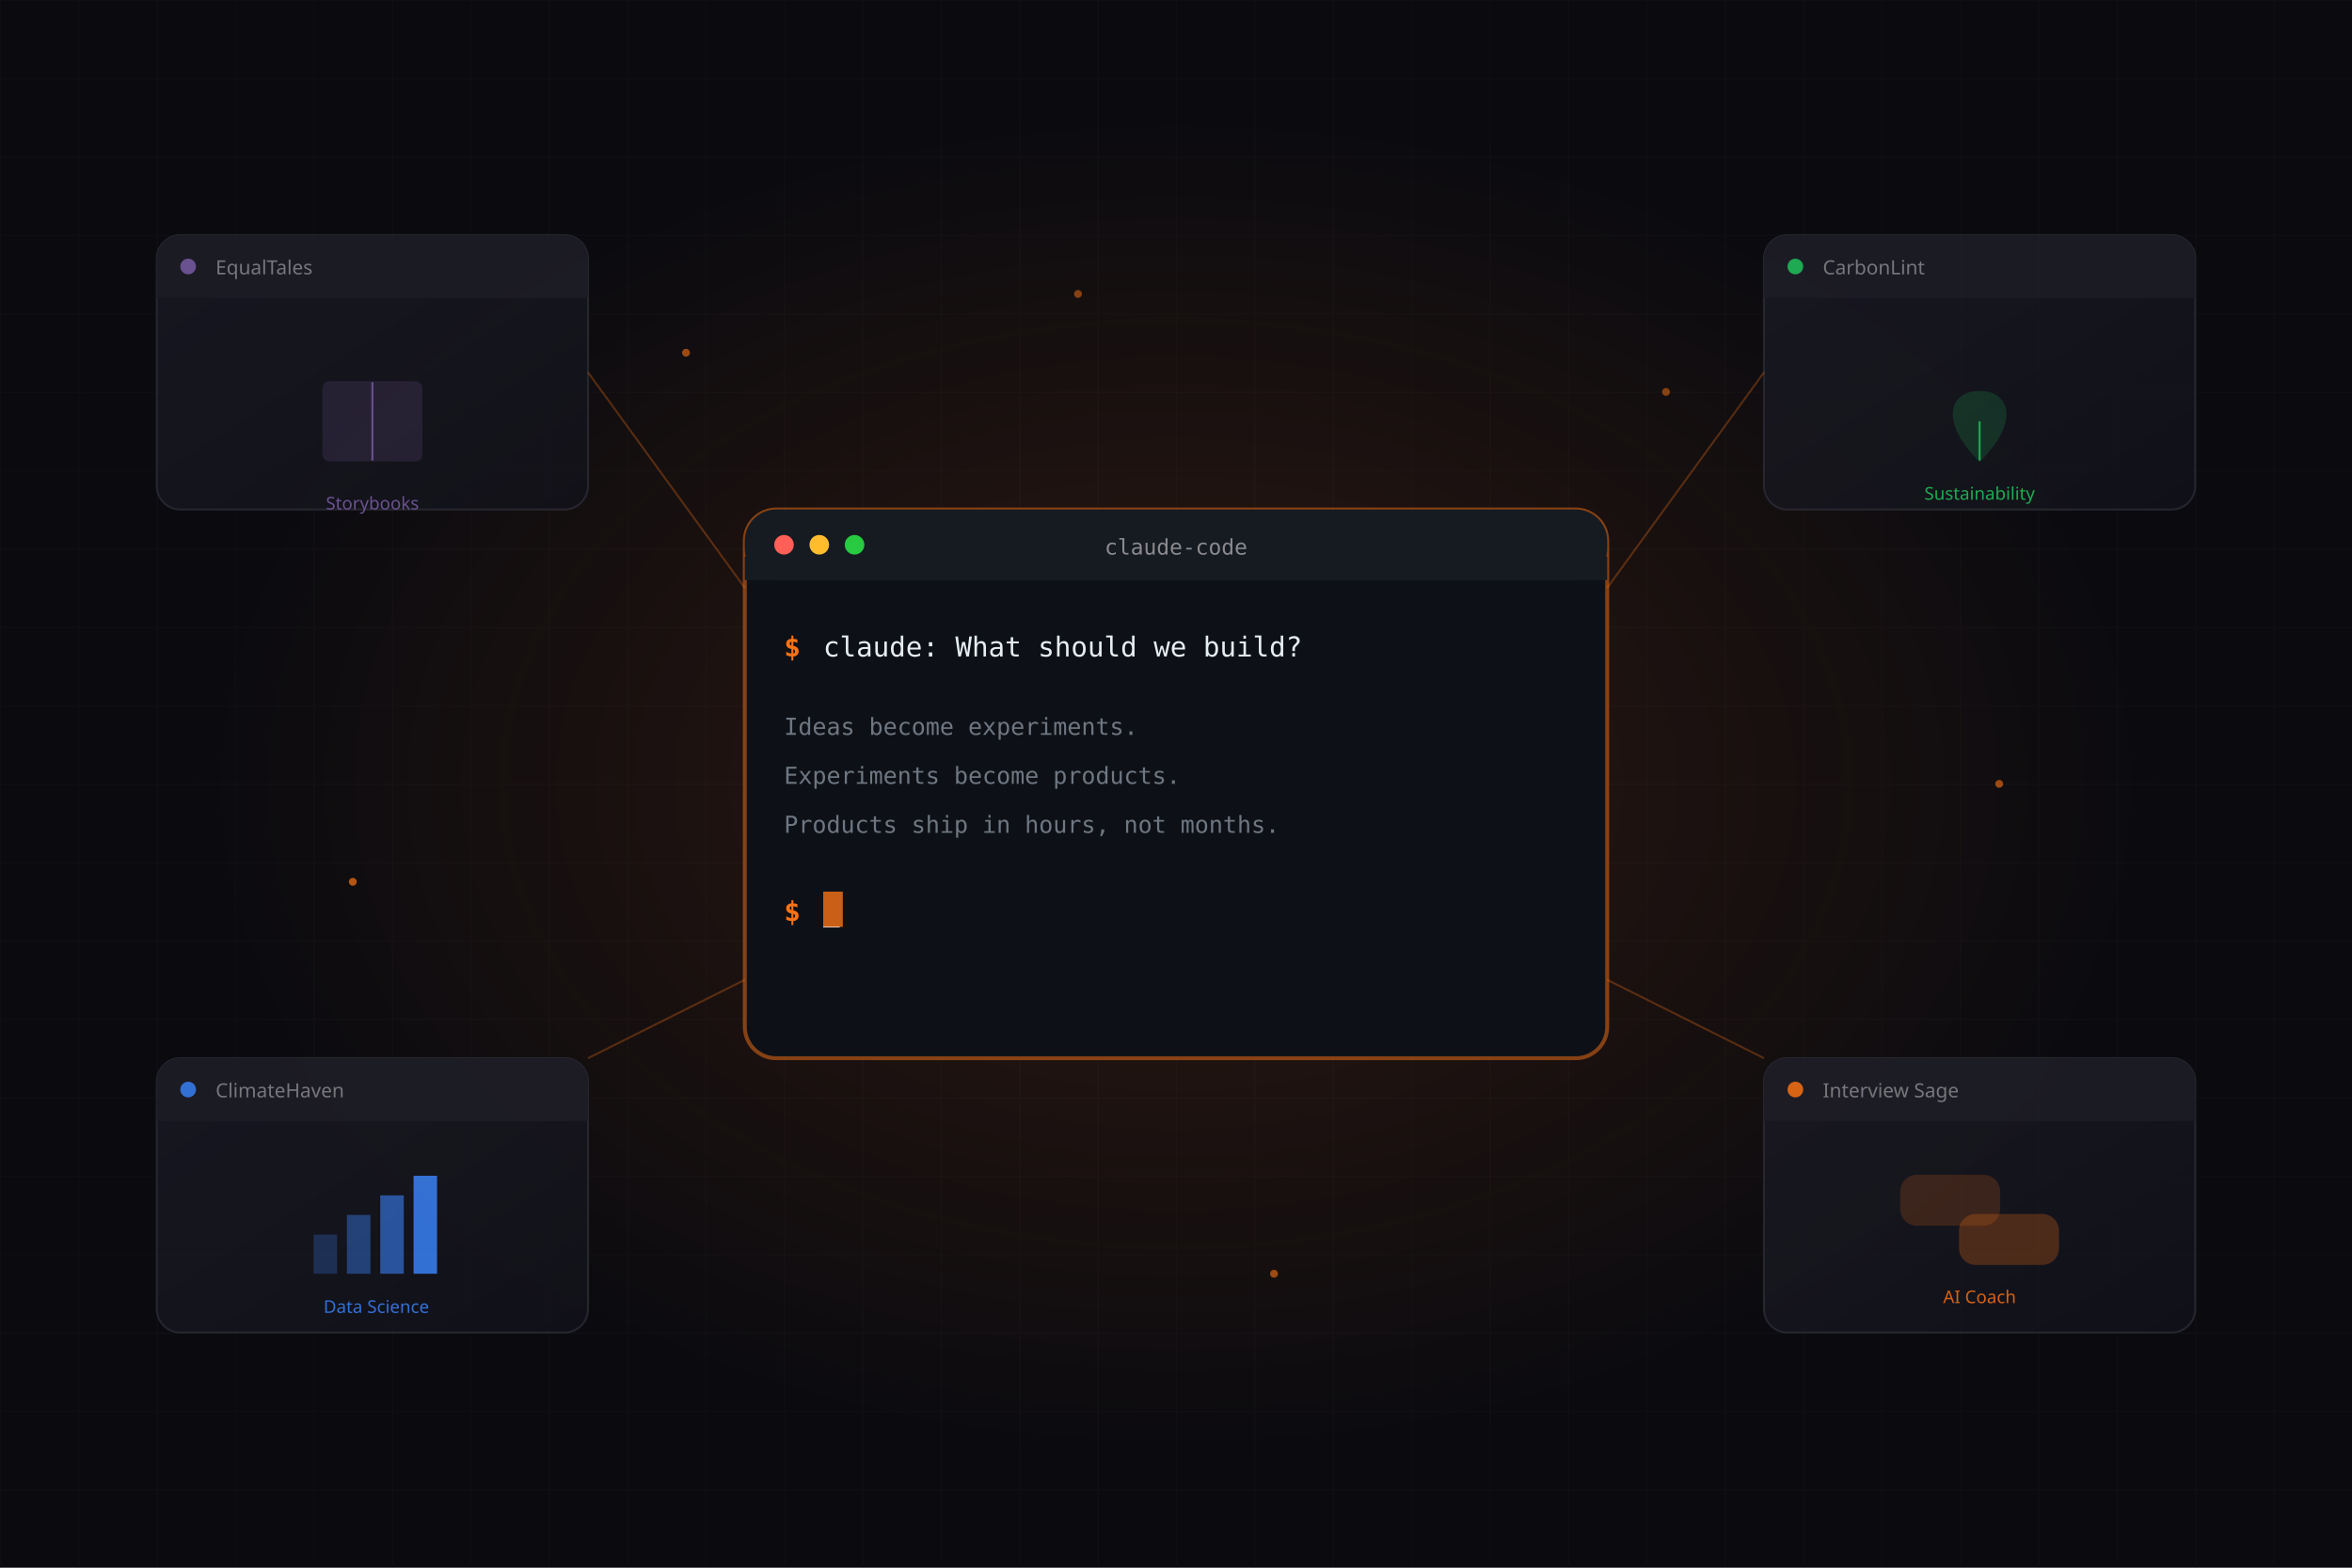
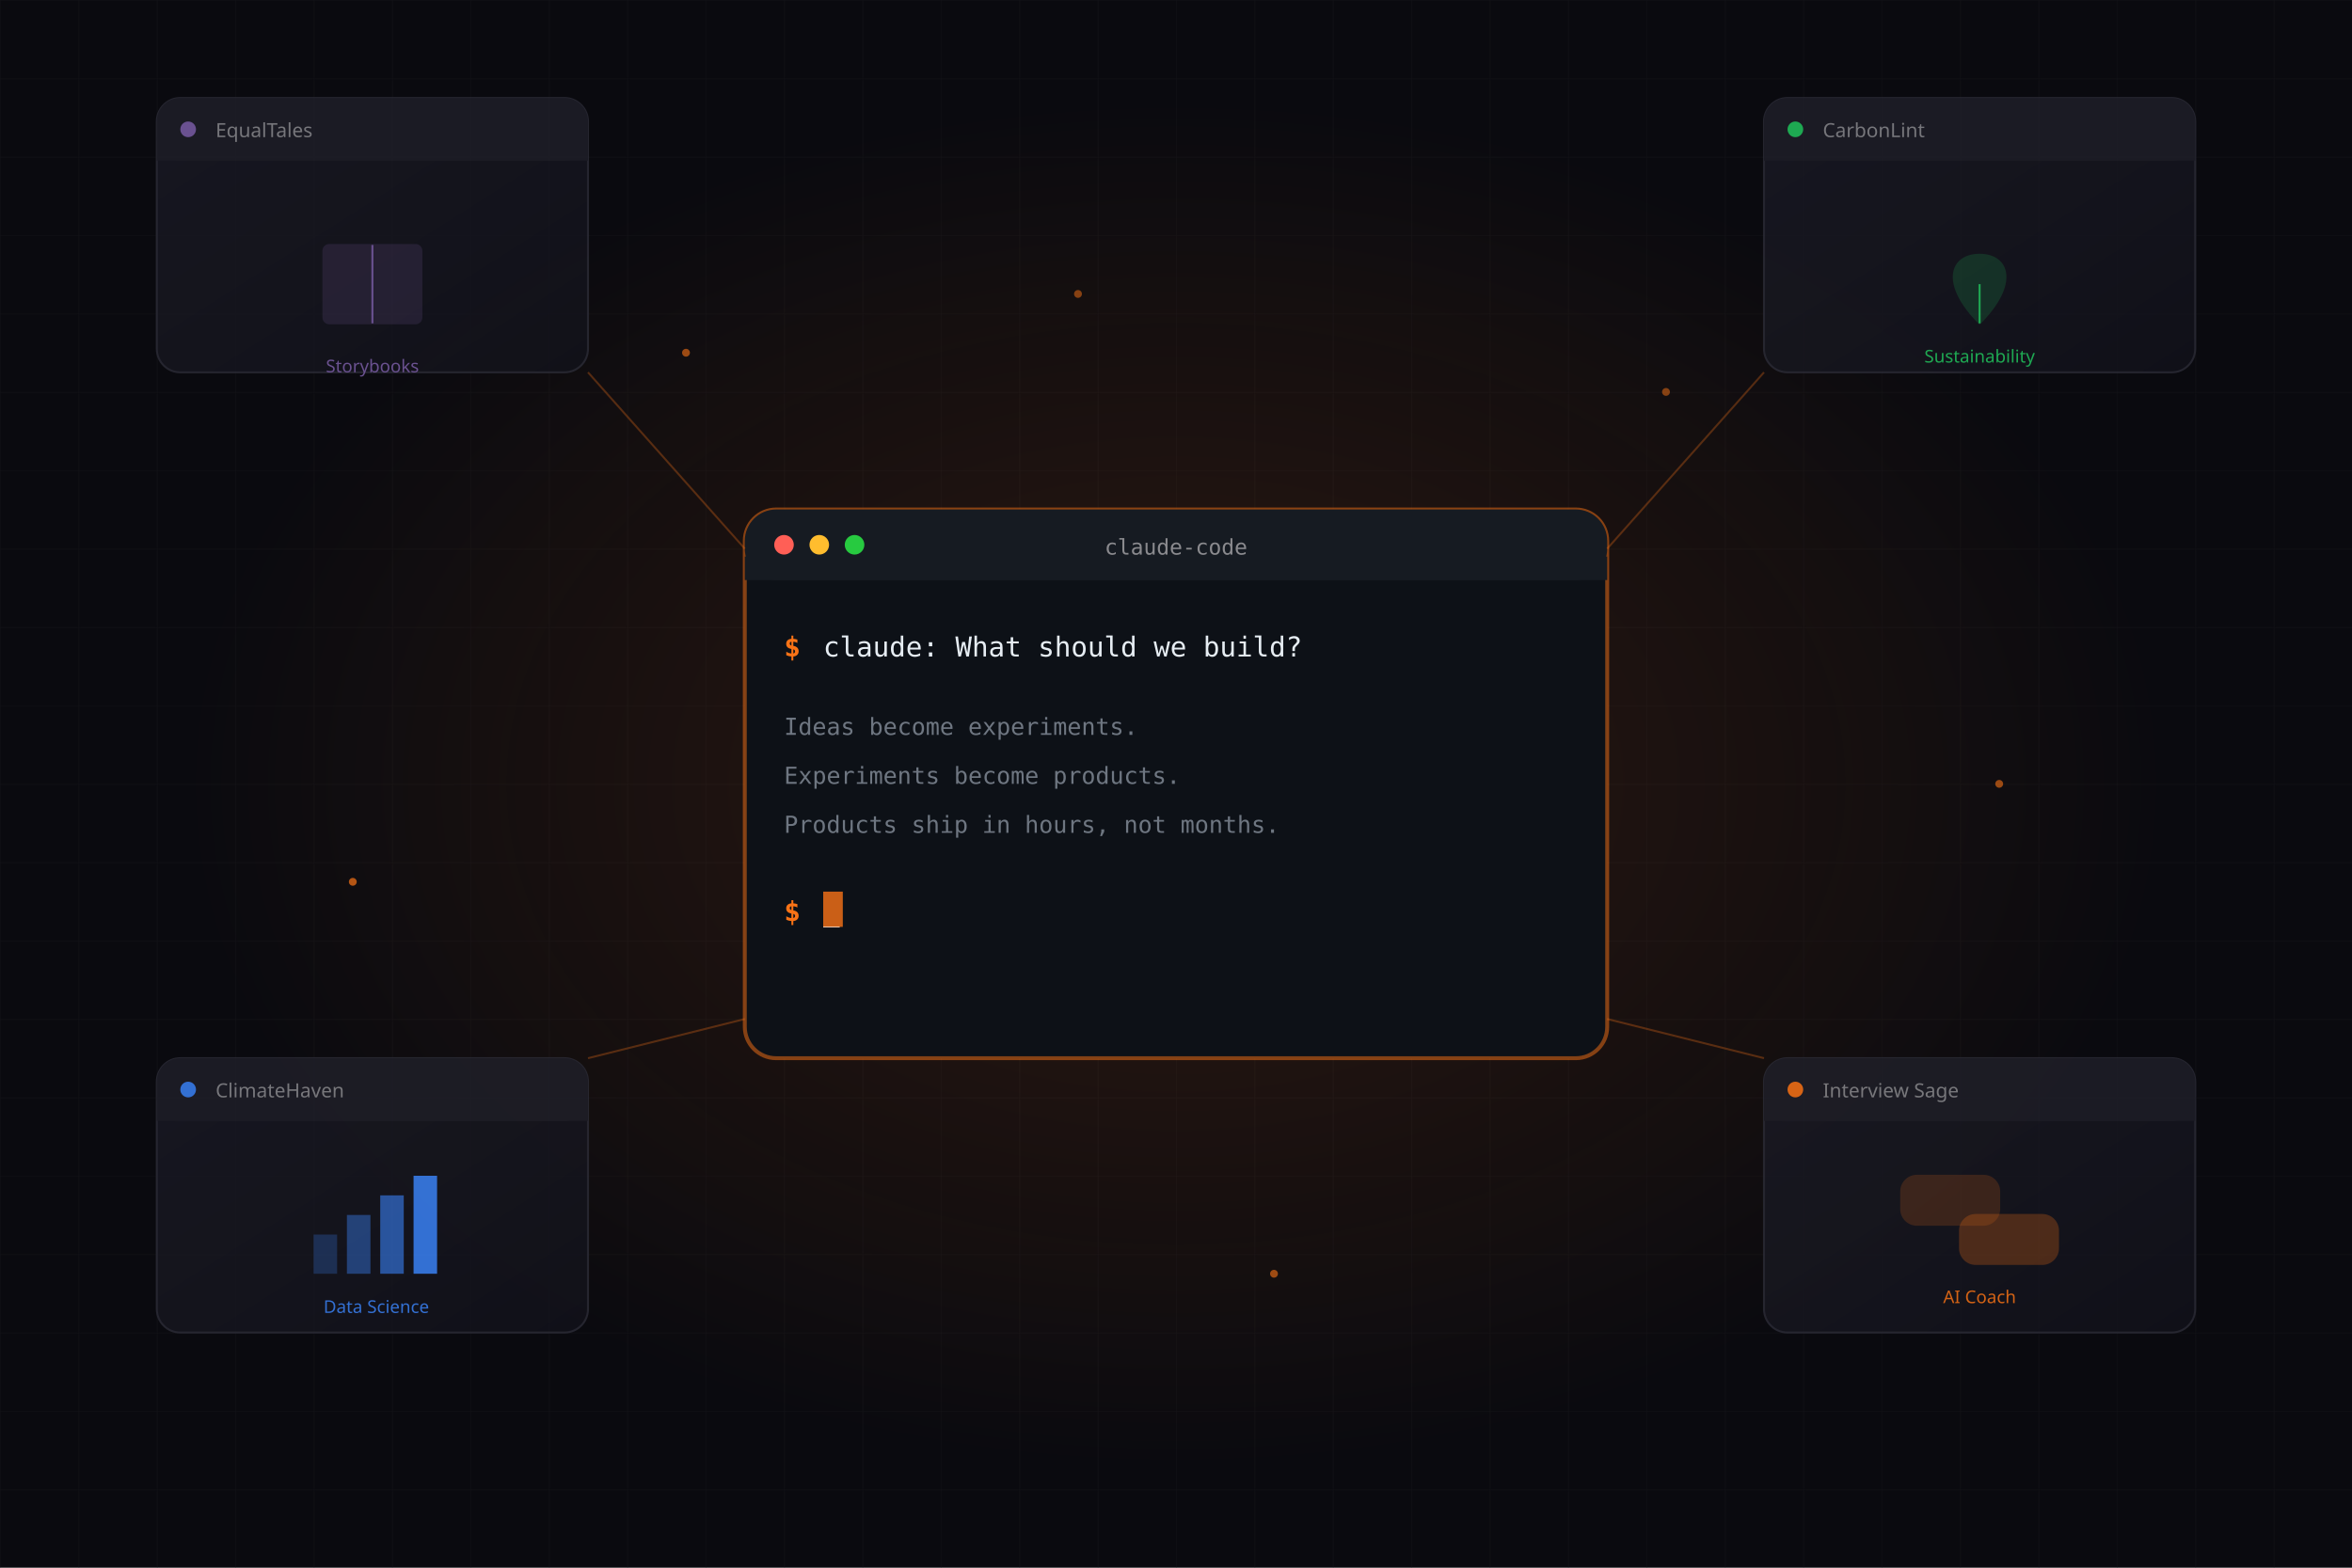
<svg xmlns="http://www.w3.org/2000/svg" width="1200" height="800" viewBox="0 0 1200 800" fill="none">
  <rect width="1200" height="800" fill="#0a0a0f" />
  <defs>
    <pattern id="grid" width="40" height="40" patternUnits="userSpaceOnUse">
      <path d="M 40 0 L 0 0 0 40" fill="none" stroke="#1a1a1f" stroke-width="0.5" />
    </pattern>
    <radialGradient id="centerGlow" cx="50%" cy="50%" r="50%">
      <stop offset="0%" stop-color="#f97316" stop-opacity="0.15" />
      <stop offset="100%" stop-color="#f97316" stop-opacity="0" />
    </radialGradient>
    <linearGradient id="cardGradient" x1="0%" y1="0%" x2="100%" y2="100%">
      <stop offset="0%" stop-color="#1a1a24" />
      <stop offset="100%" stop-color="#12121a" />
    </linearGradient>
  </defs>
  <rect width="1200" height="800" fill="url(#grid)" opacity="0.5" />
  <ellipse cx="600" cy="400" rx="500" ry="350" fill="url(#centerGlow)" />
-   <g transform="translate(80, 120)" opacity="0.85">
+   <g transform="translate(80, 50)" opacity="0.85">
    <rect width="220" height="140" rx="12" fill="url(#cardGradient)" stroke="#2a2a35" stroke-width="1" />
    <rect y="0" width="220" height="32" rx="12" fill="#1e1e28" />
    <rect y="20" width="220" height="12" fill="#1e1e28" />
    <circle cx="16" cy="16" r="4" fill="#7B5EA7" />
    <text x="30" y="20" fill="#8a8a8e" font-family="system-ui, sans-serif" font-size="10" font-weight="500">EqualTales</text>
    <g transform="translate(85, 65)">
      <rect x="0" y="10" width="50" height="40" rx="3" fill="#7B5EA7" opacity="0.2" stroke="#7B5EA7" stroke-width="1" />
      <line x1="25" y1="10" x2="25" y2="50" stroke="#7B5EA7" stroke-width="1" />
      <text x="25" y="75" text-anchor="middle" fill="#7B5EA7" font-family="system-ui" font-size="9">Storybooks</text>
    </g>
  </g>
-   <g transform="translate(900, 120)" opacity="0.85">
+   <g transform="translate(900, 50)" opacity="0.85">
    <rect width="220" height="140" rx="12" fill="url(#cardGradient)" stroke="#2a2a35" stroke-width="1" />
    <rect y="0" width="220" height="32" rx="12" fill="#1e1e28" />
    <rect y="20" width="220" height="12" fill="#1e1e28" />
    <circle cx="16" cy="16" r="4" fill="#22c55e" />
    <text x="30" y="20" fill="#8a8a8e" font-family="system-ui, sans-serif" font-size="10" font-weight="500">CarbonLint</text>
    <g transform="translate(85, 60)">
      <path d="M25 20 C10 20 5 35 25 55 C45 35 40 20 25 20" fill="#22c55e" opacity="0.2" stroke="#22c55e" stroke-width="1" />
      <line x1="25" y1="35" x2="25" y2="55" stroke="#22c55e" stroke-width="1" />
      <text x="25" y="75" text-anchor="middle" fill="#22c55e" font-family="system-ui" font-size="9">Sustainability</text>
    </g>
  </g>
  <g transform="translate(80, 540)" opacity="0.85">
    <rect width="220" height="140" rx="12" fill="url(#cardGradient)" stroke="#2a2a35" stroke-width="1" />
    <rect y="0" width="220" height="32" rx="12" fill="#1e1e28" />
    <rect y="20" width="220" height="12" fill="#1e1e28" />
    <circle cx="16" cy="16" r="4" fill="#3b82f6" />
    <text x="30" y="20" fill="#8a8a8e" font-family="system-ui, sans-serif" font-size="10" font-weight="500">ClimateHaven</text>
    <g transform="translate(75, 55)">
      <rect x="5" y="35" width="12" height="20" fill="#3b82f6" opacity="0.3" />
      <rect x="22" y="25" width="12" height="30" fill="#3b82f6" opacity="0.5" />
      <rect x="39" y="15" width="12" height="40" fill="#3b82f6" opacity="0.7" />
      <rect x="56" y="5" width="12" height="50" fill="#3b82f6" />
      <text x="37" y="75" text-anchor="middle" fill="#3b82f6" font-family="system-ui" font-size="9">Data Science</text>
    </g>
  </g>
  <g transform="translate(900, 540)" opacity="0.85">
    <rect width="220" height="140" rx="12" fill="url(#cardGradient)" stroke="#2a2a35" stroke-width="1" />
    <rect y="0" width="220" height="32" rx="12" fill="#1e1e28" />
    <rect y="20" width="220" height="12" fill="#1e1e28" />
    <circle cx="16" cy="16" r="4" fill="#f97316" />
    <text x="30" y="20" fill="#8a8a8e" font-family="system-ui, sans-serif" font-size="10" font-weight="500">Interview Sage</text>
    <g transform="translate(70, 50)">
      <rect x="0" y="10" width="50" height="25" rx="8" fill="#f97316" opacity="0.2" stroke="#f97316" stroke-width="1" />
      <rect x="30" y="30" width="50" height="25" rx="8" fill="#f97316" opacity="0.3" stroke="#f97316" stroke-width="1" />
      <text x="40" y="75" text-anchor="middle" fill="#f97316" font-family="system-ui" font-size="9">AI Coach</text>
    </g>
  </g>
  <g transform="translate(380, 260)">
    <rect width="440" height="280" rx="16" fill="#0d1117" stroke="#f97316" stroke-width="2" stroke-opacity="0.5" />
    <rect width="440" height="36" rx="16" fill="#161b22" />
    <rect y="24" width="440" height="12" fill="#161b22" />
    <circle cx="20" cy="18" r="5" fill="#ff5f56" />
    <circle cx="38" cy="18" r="5" fill="#ffbd2e" />
    <circle cx="56" cy="18" r="5" fill="#27ca40" />
    <text x="220" y="23" text-anchor="middle" fill="#8a8a8e" font-family="monospace" font-size="11">claude-code</text>
    <g transform="translate(20, 55)">
      <text y="20" fill="#f97316" font-family="monospace" font-size="14" font-weight="600">$</text>
      <text x="20" y="20" fill="#e6edf3" font-family="monospace" font-size="14">claude: What should we build?</text>
      <text y="60" fill="#6e7681" font-family="monospace" font-size="12">Ideas become experiments.</text>
      <text y="85" fill="#6e7681" font-family="monospace" font-size="12">Experiments become products.</text>
      <text y="110" fill="#6e7681" font-family="monospace" font-size="12">Products ship in hours, not months.</text>
      <text y="155" fill="#f97316" font-family="monospace" font-size="14" font-weight="600">$</text>
      <text x="20" y="155" fill="#e6edf3" font-family="monospace" font-size="14">_</text>
      <rect x="20" y="140" width="10" height="18" fill="#f97316" opacity="0.8">
        <animate attributeName="opacity" values="0.8;0.2;0.8" dur="1s" repeatCount="indefinite" />
      </rect>
    </g>
  </g>
  <g stroke="#f97316" stroke-width="1" opacity="0.3">
-     <line x1="300" y1="190" x2="380" y2="300" />
-     <line x1="900" y1="190" x2="820" y2="300" />
-     <line x1="300" y1="540" x2="380" y2="500" />
-     <line x1="900" y1="540" x2="820" y2="500" />
+     <line x1="300" y1="190" x2="380" y2="280" />
+     <line x1="900" y1="190" x2="820" y2="280" />
+     <line x1="300" y1="540" x2="380" y2="520" />
+     <line x1="900" y1="540" x2="820" y2="520" />
  </g>
  <g fill="#f97316">
    <circle cx="350" cy="180" r="2" opacity="0.6">
      <animate attributeName="opacity" values="0.6;0.2;0.6" dur="2s" repeatCount="indefinite" />
    </circle>
    <circle cx="850" cy="200" r="2" opacity="0.5">
      <animate attributeName="opacity" values="0.5;0.1;0.5" dur="2.5s" repeatCount="indefinite" />
    </circle>
    <circle cx="180" cy="450" r="2" opacity="0.7">
      <animate attributeName="opacity" values="0.7;0.2;0.7" dur="1.8s" repeatCount="indefinite" />
    </circle>
    <circle cx="1020" cy="400" r="2" opacity="0.6">
      <animate attributeName="opacity" values="0.6;0.3;0.6" dur="2.2s" repeatCount="indefinite" />
    </circle>
    <circle cx="550" cy="150" r="2" opacity="0.5">
      <animate attributeName="opacity" values="0.5;0.1;0.5" dur="1.5s" repeatCount="indefinite" />
    </circle>
    <circle cx="650" cy="650" r="2" opacity="0.6">
      <animate attributeName="opacity" values="0.6;0.2;0.6" dur="2s" repeatCount="indefinite" />
    </circle>
  </g>
</svg>
